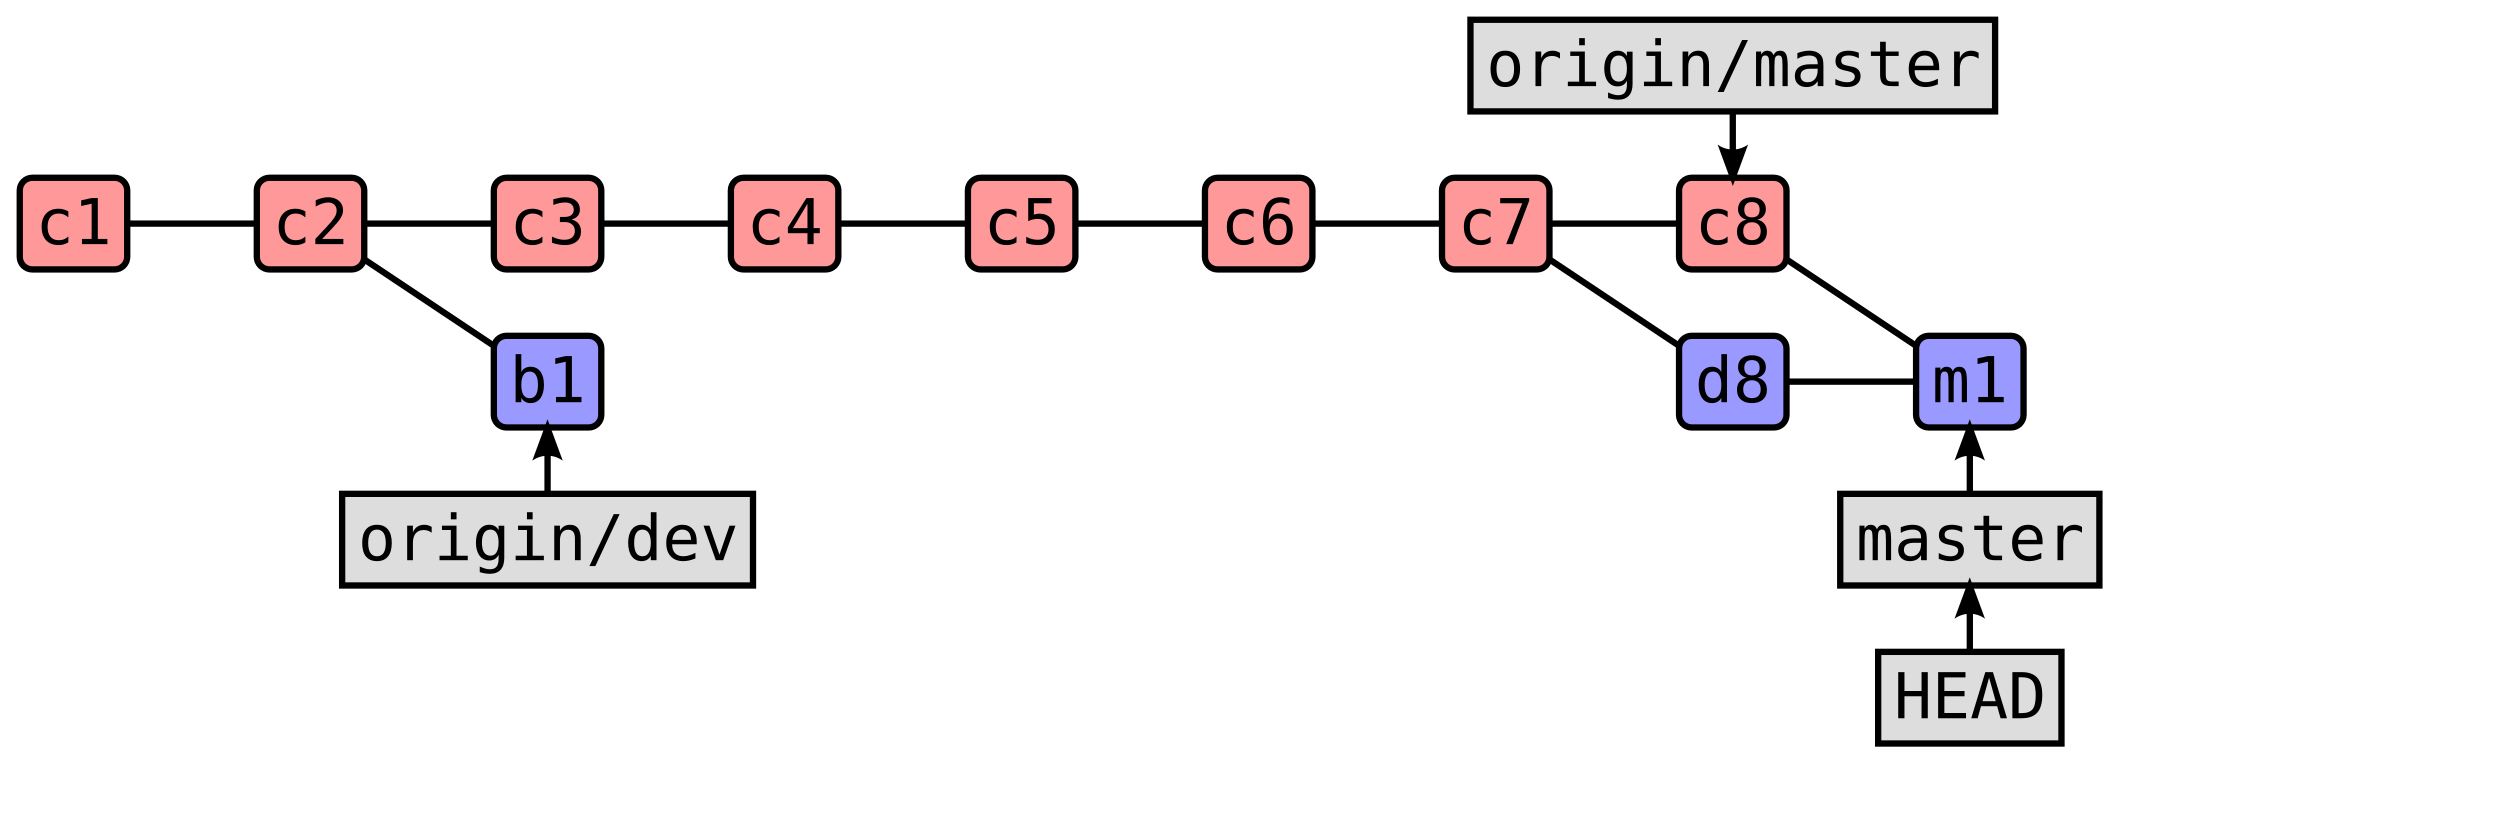
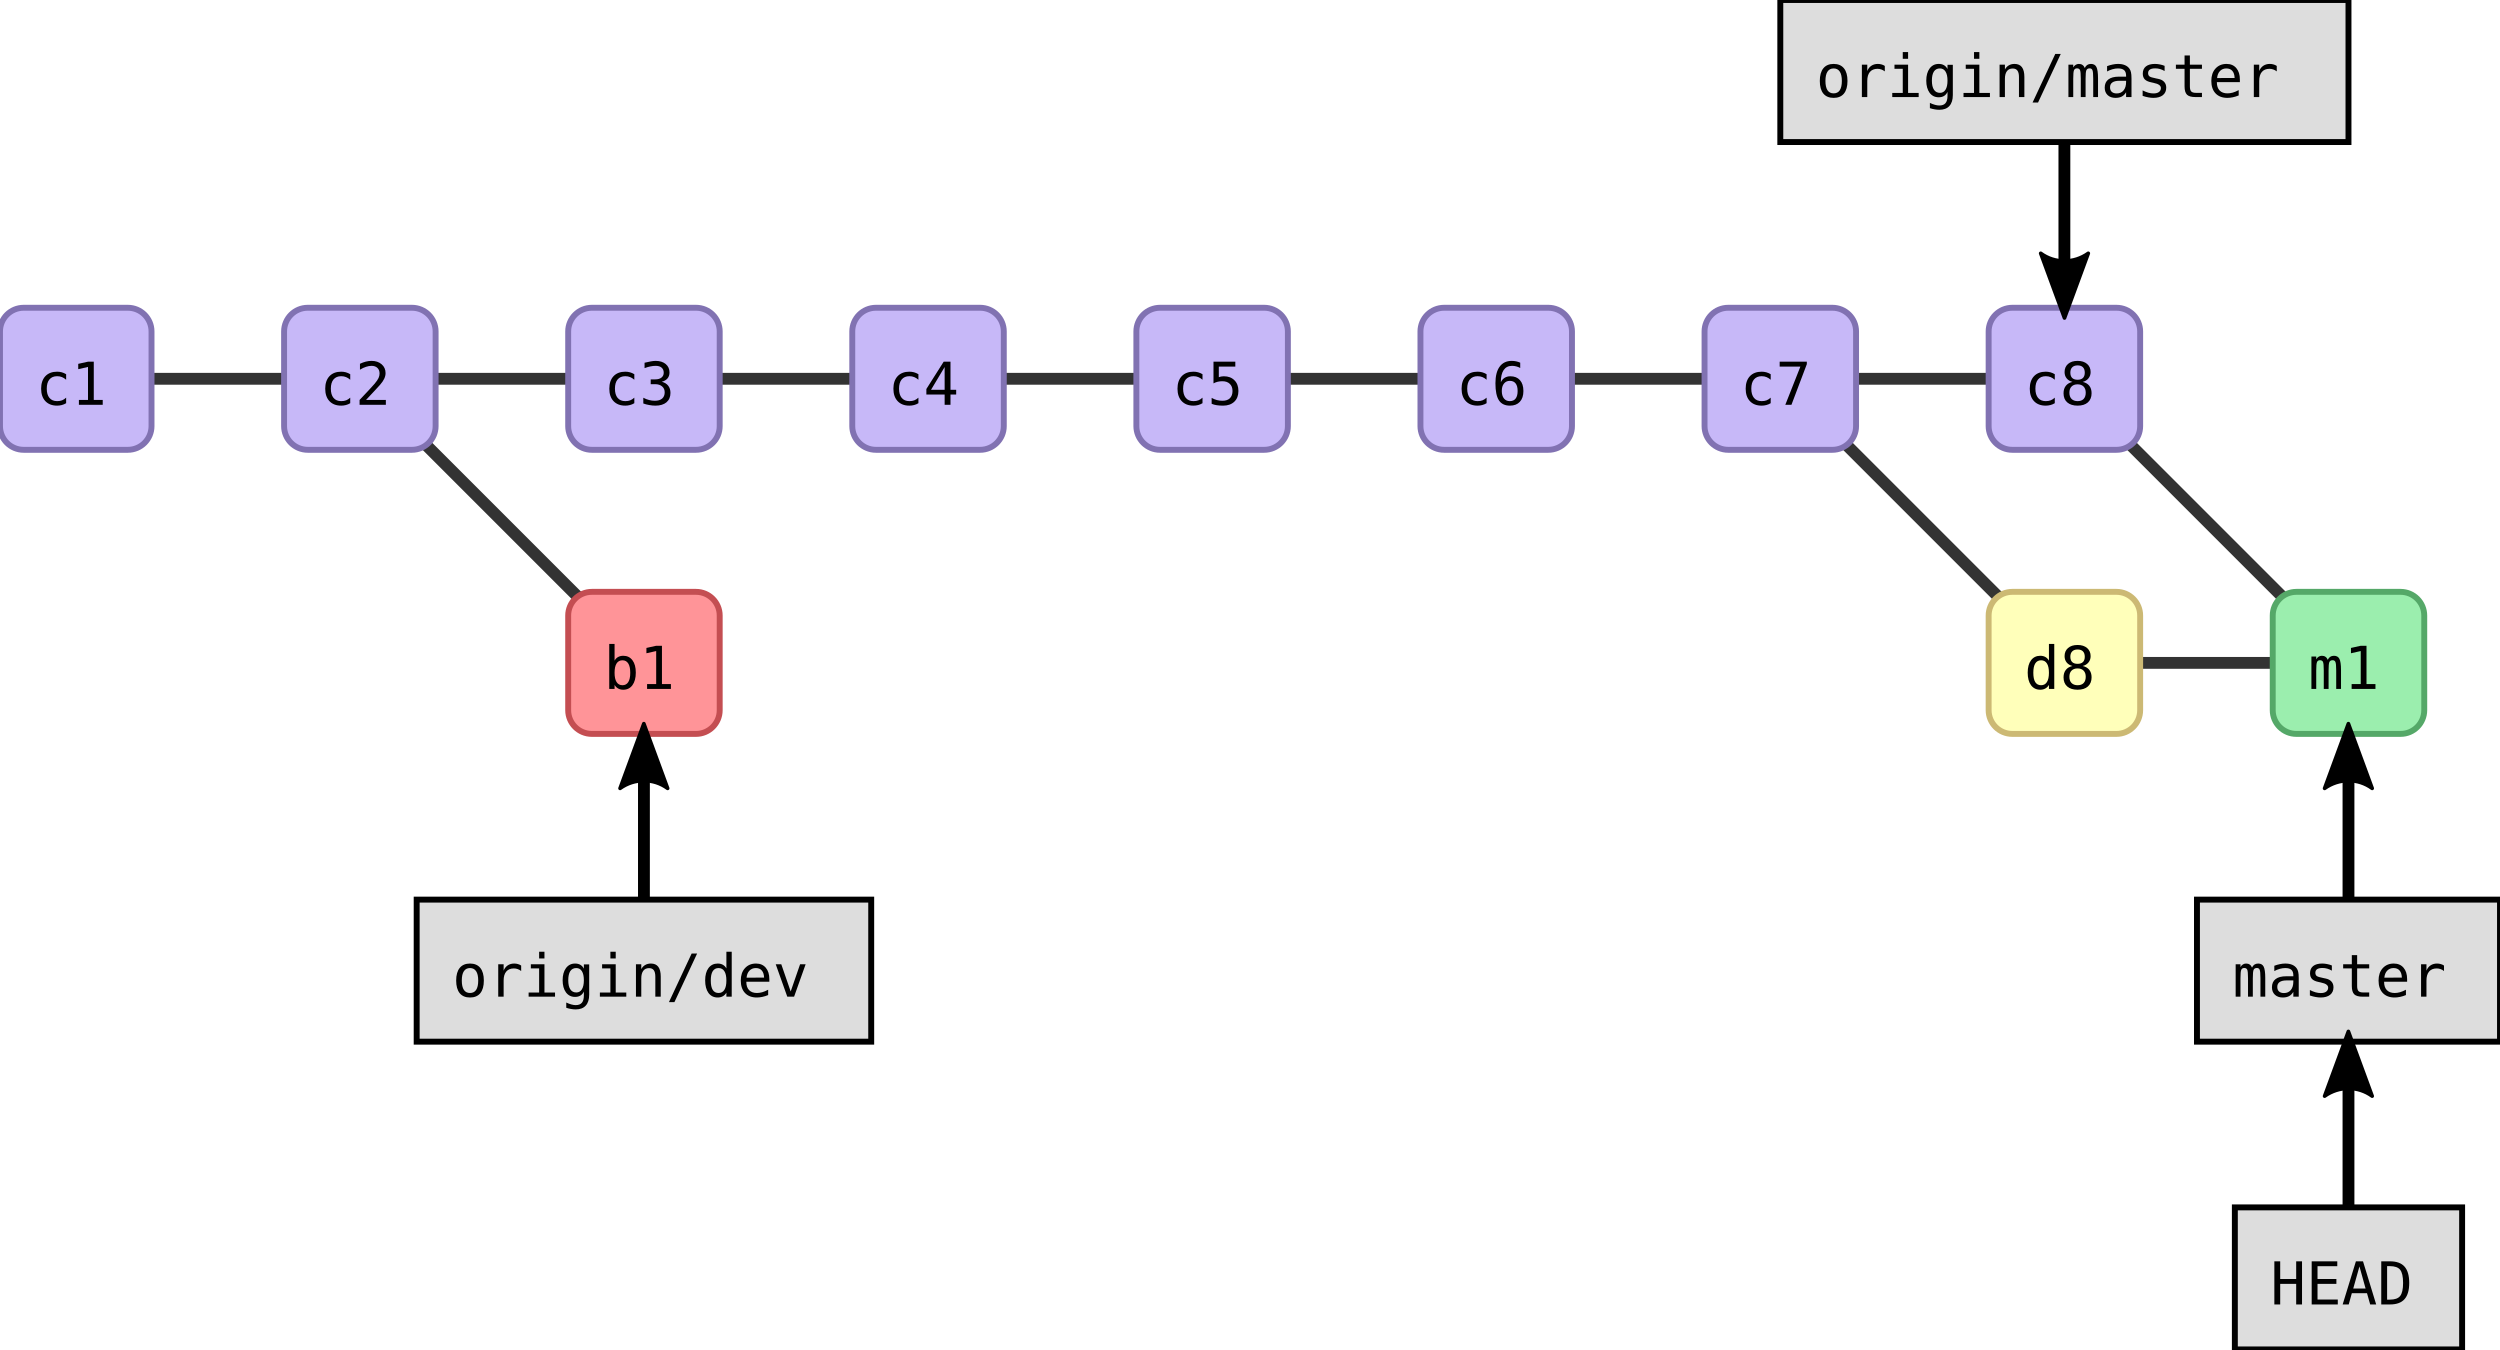
- <svg xmlns="http://www.w3.org/2000/svg" width="632.8" height="206.4" id="svg2" version="1.1">
+ <svg xmlns="http://www.w3.org/2000/svg" width="528.0" height="285.0" id="svg2" version="1.1">
  <defs id="defs4">
-     <marker orient="auto" refY="0.0" refX="0.0" id="Arrow2Mend" style="overflow:visible;">
-       <path id="path3786" style="fill-rule:evenodd;stroke-width:0.625;stroke-linejoin:round;" d="M 8.719,4.034 L -2.207,0.016 L 8.719,-4.002 C 6.973,-1.63 6.983,1.616 8.719,4.034 z " transform="scale(0.6) rotate(180) translate(0,0)" />
+     <marker orient="auto" refY="0.0" refX="0.0" id="fullmarker" style="overflow:visible;">
+       <path style="opacity:1.0;fill:#000000;stroke:#000000;fill-rule:evenodd;stroke-width:0.625;stroke-linejoin:round;" d="M 8.719,4.034 L -2.207,0.016 L 8.719,-4.002 C 6.973,-1.63 6.983,1.616 8.719,4.034 z " transform="scale(0.5) rotate(180) translate(0,0)" />
+     </marker>
+     <marker orient="auto" refY="0.0" refX="0.0" id="ghostmarker" style="overflow:visible;">
+       <path style="opacity:0.2;fill:#000000;stroke:#000000;fill-rule:evenodd;stroke-width:0.625;stroke-linejoin:round;" d="M 8.719,4.034 L -2.207,0.016 L 8.719,-4.002 C 6.973,-1.63 6.983,1.616 8.719,4.034 z " transform="scale(0.5) rotate(180) translate(0,0)" />
    </marker>
  </defs>
-   <g id="layer1">
-     <rect style="fill:#ff9999;stroke:#000000;stroke-width:1.6;stroke-miterlimit:4;stroke-dasharray:none" id="rect2989" width="27.2" height="23.2" x="5" y="45" ry="3.2" />
-     <text xml:space="preserve" style="font-size:16px;font-style:normal;font-weight:normal;line-height:125%;letter-spacing:0px;word-spacing:0px;fill:#000000;fill-opacity:1;stroke:none;font-family:DejaVu Sans Mono" x="9" y="61.8" id="text2985">
-       <tspan id="tspan2987" x="9" y="61.8">c1</tspan>
-     </text>
-   </g>
-   <g id="layer1">
-     <rect style="fill:#ff9999;stroke:#000000;stroke-width:1.6;stroke-miterlimit:4;stroke-dasharray:none" id="rect2989" width="27.2" height="23.2" x="65" y="45" ry="3.2" />
-     <text xml:space="preserve" style="font-size:16px;font-style:normal;font-weight:normal;line-height:125%;letter-spacing:0px;word-spacing:0px;fill:#000000;fill-opacity:1;stroke:none;font-family:DejaVu Sans Mono" x="69" y="61.8" id="text2985">
-       <tspan id="tspan2987" x="69" y="61.8">c2</tspan>
-     </text>
-   </g>
-   <line x1="64.98" y1="56.6" x2="32.22" y2="56.6" style="stroke:#000000; stroke-width:1.6; stroke-opacity:1.0" />
-   <g id="layer1">
-     <rect style="fill:#9999ff;stroke:#000000;stroke-width:1.6;stroke-miterlimit:4;stroke-dasharray:none" id="rect2989" width="27.2" height="23.2" x="125" y="85" ry="3.2" />
-     <text xml:space="preserve" style="font-size:16px;font-style:normal;font-weight:normal;line-height:125%;letter-spacing:0px;word-spacing:0px;fill:#000000;fill-opacity:1;stroke:none;font-family:DejaVu Sans Mono" x="129" y="101.8" id="text2985">
-       <tspan id="tspan2987" x="129" y="101.8">b1</tspan>
-     </text>
-   </g>
-   <line x1="124.98" y1="87.52" x2="92.22" y2="65.68" style="stroke:#000000; stroke-width:1.6; stroke-opacity:1.0" />
-   <g id="layer1">
-     <rect style="fill:#dddddd;stroke:#000000;stroke-width:1.6;stroke-miterlimit:4;stroke-dasharray:none" id="rect2989" width="104" height="23.2" x="86.6" y="125" ry="0" />
-     <text xml:space="preserve" style="font-size:16px;font-style:normal;font-weight:normal;line-height:125%;letter-spacing:0px;word-spacing:0px;fill:#000000;fill-opacity:1;stroke:none;font-family:DejaVu Sans Mono" x="90.6" y="141.8" id="text2985">
-       <tspan id="tspan2987" x="90.6" y="141.8">origin/dev</tspan>
-     </text>
-   </g>
-   <g id="layer1">
-     <path style="fill:none;stroke:#000000;stroke-width:1.6;stroke-linecap:butt;stroke-linejoin:miter;stroke-opacity:1;marker-end:url(#Arrow2Mend);stroke-miterlimit:4;stroke-dasharray:none" d="M 138.6,124.96 138.6,108.24" id="path2985" />
-   </g>
-   <g id="layer1">
-     <rect style="fill:#ff9999;stroke:#000000;stroke-width:1.6;stroke-miterlimit:4;stroke-dasharray:none" id="rect2989" width="27.2" height="23.2" x="125" y="45" ry="3.2" />
-     <text xml:space="preserve" style="font-size:16px;font-style:normal;font-weight:normal;line-height:125%;letter-spacing:0px;word-spacing:0px;fill:#000000;fill-opacity:1;stroke:none;font-family:DejaVu Sans Mono" x="129" y="61.8" id="text2985">
-       <tspan id="tspan2987" x="129" y="61.8">c3</tspan>
-     </text>
-   </g>
-   <line x1="124.98" y1="56.6" x2="92.22" y2="56.6" style="stroke:#000000; stroke-width:1.6; stroke-opacity:1.0" />
-   <g id="layer1">
-     <rect style="fill:#ff9999;stroke:#000000;stroke-width:1.6;stroke-miterlimit:4;stroke-dasharray:none" id="rect2989" width="27.2" height="23.2" x="185" y="45" ry="3.2" />
-     <text xml:space="preserve" style="font-size:16px;font-style:normal;font-weight:normal;line-height:125%;letter-spacing:0px;word-spacing:0px;fill:#000000;fill-opacity:1;stroke:none;font-family:DejaVu Sans Mono" x="189" y="61.8" id="text2985">
-       <tspan id="tspan2987" x="189" y="61.8">c4</tspan>
-     </text>
-   </g>
-   <line x1="184.98" y1="56.6" x2="152.22" y2="56.6" style="stroke:#000000; stroke-width:1.6; stroke-opacity:1.0" />
-   <g id="layer1">
-     <rect style="fill:#ff9999;stroke:#000000;stroke-width:1.6;stroke-miterlimit:4;stroke-dasharray:none" id="rect2989" width="27.2" height="23.2" x="245" y="45" ry="3.2" />
-     <text xml:space="preserve" style="font-size:16px;font-style:normal;font-weight:normal;line-height:125%;letter-spacing:0px;word-spacing:0px;fill:#000000;fill-opacity:1;stroke:none;font-family:DejaVu Sans Mono" x="249" y="61.8" id="text2985">
-       <tspan id="tspan2987" x="249" y="61.8">c5</tspan>
-     </text>
-   </g>
-   <line x1="244.98" y1="56.6" x2="212.22" y2="56.6" style="stroke:#000000; stroke-width:1.6; stroke-opacity:1.0" />
-   <g id="layer1">
-     <rect style="fill:#ff9999;stroke:#000000;stroke-width:1.6;stroke-miterlimit:4;stroke-dasharray:none" id="rect2989" width="27.2" height="23.2" x="305" y="45" ry="3.2" />
-     <text xml:space="preserve" style="font-size:16px;font-style:normal;font-weight:normal;line-height:125%;letter-spacing:0px;word-spacing:0px;fill:#000000;fill-opacity:1;stroke:none;font-family:DejaVu Sans Mono" x="309" y="61.8" id="text2985">
-       <tspan id="tspan2987" x="309" y="61.8">c6</tspan>
-     </text>
-   </g>
-   <line x1="304.98" y1="56.6" x2="272.22" y2="56.6" style="stroke:#000000; stroke-width:1.6; stroke-opacity:1.0" />
-   <g id="layer1">
-     <rect style="fill:#ff9999;stroke:#000000;stroke-width:1.6;stroke-miterlimit:4;stroke-dasharray:none" id="rect2989" width="27.2" height="23.2" x="365" y="45" ry="3.2" />
-     <text xml:space="preserve" style="font-size:16px;font-style:normal;font-weight:normal;line-height:125%;letter-spacing:0px;word-spacing:0px;fill:#000000;fill-opacity:1;stroke:none;font-family:DejaVu Sans Mono" x="369" y="61.8" id="text2985">
-       <tspan id="tspan2987" x="369" y="61.8">c7</tspan>
-     </text>
-   </g>
-   <line x1="364.98" y1="56.6" x2="332.22" y2="56.6" style="stroke:#000000; stroke-width:1.6; stroke-opacity:1.0" />
-   <g id="layer1">
-     <rect style="fill:#9999ff;stroke:#000000;stroke-width:1.6;stroke-miterlimit:4;stroke-dasharray:none" id="rect2989" width="27.2" height="23.2" x="425" y="85" ry="3.2" />
-     <text xml:space="preserve" style="font-size:16px;font-style:normal;font-weight:normal;line-height:125%;letter-spacing:0px;word-spacing:0px;fill:#000000;fill-opacity:1;stroke:none;font-family:DejaVu Sans Mono" x="429" y="101.8" id="text2985">
-       <tspan id="tspan2987" x="429" y="101.8">d8</tspan>
-     </text>
-   </g>
-   <line x1="424.98" y1="87.52" x2="392.22" y2="65.68" style="stroke:#000000; stroke-width:1.6; stroke-opacity:1.0" />
-   <g id="layer1">
-     <rect style="fill:#ff9999;stroke:#000000;stroke-width:1.6;stroke-miterlimit:4;stroke-dasharray:none" id="rect2989" width="27.2" height="23.2" x="425" y="45" ry="3.2" />
-     <text xml:space="preserve" style="font-size:16px;font-style:normal;font-weight:normal;line-height:125%;letter-spacing:0px;word-spacing:0px;fill:#000000;fill-opacity:1;stroke:none;font-family:DejaVu Sans Mono" x="429" y="61.8" id="text2985">
-       <tspan id="tspan2987" x="429" y="61.8">c8</tspan>
-     </text>
-   </g>
-   <line x1="424.98" y1="56.6" x2="392.22" y2="56.6" style="stroke:#000000; stroke-width:1.6; stroke-opacity:1.0" />
-   <g id="layer1">
-     <rect style="fill:#dddddd;stroke:#000000;stroke-width:1.6;stroke-miterlimit:4;stroke-dasharray:none" id="rect2989" width="132.8" height="23.2" x="372.2" y="5" ry="0" />
-     <text xml:space="preserve" style="font-size:16px;font-style:normal;font-weight:normal;line-height:125%;letter-spacing:0px;word-spacing:0px;fill:#000000;fill-opacity:1;stroke:none;font-family:DejaVu Sans Mono" x="376.2" y="21.8" id="text2985">
-       <tspan id="tspan2987" x="376.2" y="21.8">origin/master</tspan>
-     </text>
-   </g>
-   <g id="layer1">
-     <path style="fill:none;stroke:#000000;stroke-width:1.6;stroke-linecap:butt;stroke-linejoin:miter;stroke-opacity:1;marker-end:url(#Arrow2Mend);stroke-miterlimit:4;stroke-dasharray:none" d="M 438.6,28.24 438.6,44.96" id="path2985" />
-   </g>
-   <g id="layer1">
-     <rect style="fill:#9999ff;stroke:#000000;stroke-width:1.6;stroke-miterlimit:4;stroke-dasharray:none" id="rect2989" width="27.2" height="23.2" x="485" y="85" ry="3.2" />
-     <text xml:space="preserve" style="font-size:16px;font-style:normal;font-weight:normal;line-height:125%;letter-spacing:0px;word-spacing:0px;fill:#000000;fill-opacity:1;stroke:none;font-family:DejaVu Sans Mono" x="489" y="101.8" id="text2985">
-       <tspan id="tspan2987" x="489" y="101.8">m1</tspan>
-     </text>
-   </g>
-   <line x1="484.98" y1="96.6" x2="452.22" y2="96.6" style="stroke:#000000; stroke-width:1.6; stroke-opacity:1.0" />
-   <line x1="484.98" y1="87.52" x2="452.22" y2="65.68" style="stroke:#000000; stroke-width:1.6; stroke-opacity:1.0" />
-   <g id="layer1">
-     <rect style="fill:#dddddd;stroke:#000000;stroke-width:1.6;stroke-miterlimit:4;stroke-dasharray:none" id="rect2989" width="65.6" height="23.2" x="465.8" y="125" ry="0" />
-     <text xml:space="preserve" style="font-size:16px;font-style:normal;font-weight:normal;line-height:125%;letter-spacing:0px;word-spacing:0px;fill:#000000;fill-opacity:1;stroke:none;font-family:DejaVu Sans Mono" x="469.8" y="141.8" id="text2985">
-       <tspan id="tspan2987" x="469.8" y="141.8">master</tspan>
-     </text>
-   </g>
-   <g id="layer1">
-     <path style="fill:none;stroke:#000000;stroke-width:1.6;stroke-linecap:butt;stroke-linejoin:miter;stroke-opacity:1;marker-end:url(#Arrow2Mend);stroke-miterlimit:4;stroke-dasharray:none" d="M 498.6,124.96 498.6,108.24" id="path2985" />
-   </g>
-   <g id="layer1">
-     <rect style="fill:#dddddd;stroke:#000000;stroke-width:1.6;stroke-miterlimit:4;stroke-dasharray:none" id="rect2989" width="46.4" height="23.2" x="475.4" y="165" ry="0" />
-     <text xml:space="preserve" style="font-size:16px;font-style:normal;font-weight:normal;line-height:125%;letter-spacing:0px;word-spacing:0px;fill:#000000;fill-opacity:1;stroke:none;font-family:DejaVu Sans Mono" x="479.4" y="181.8" id="text2985">
-       <tspan id="tspan2987" x="479.4" y="181.8">HEAD</tspan>
-     </text>
-   </g>
-   <g id="layer1">
-     <path style="fill:none;stroke:#000000;stroke-width:1.6;stroke-linecap:butt;stroke-linejoin:miter;stroke-opacity:1;marker-end:url(#Arrow2Mend);stroke-miterlimit:4;stroke-dasharray:none" d="M 498.6,164.96 498.6,148.24" id="path2985" />
+   <g transform="translate(-0.0,65.0) rotate(0)" id="layer1">
+     <line x1="196.0" y1="15.0" x2="256.0" y2="15.0" style="stroke:#000000;                         stroke-width:2.5;                         stroke-opacity:0.8" />
+     <line x1="256.0" y1="15.0" x2="316.0" y2="15.0" style="stroke:#000000;                         stroke-width:2.5;                         stroke-opacity:0.8" />
+     <line x1="136.0" y1="15.0" x2="196.0" y2="15.0" style="stroke:#000000;                         stroke-width:2.5;                         stroke-opacity:0.8" />
+     <line x1="436.0" y1="15.0" x2="496.0" y2="75.0" style="stroke:#000000;                         stroke-width:2.5;                         stroke-opacity:0.8" />
+     <line x1="436.0" y1="75.0" x2="496.0" y2="75.0" style="stroke:#000000;                         stroke-width:2.5;                         stroke-opacity:0.8" />
+     <line x1="316.0" y1="15.0" x2="376.0" y2="15.0" style="stroke:#000000;                         stroke-width:2.5;                         stroke-opacity:0.8" />
+     <line x1="376.0" y1="15.0" x2="436.0" y2="75.0" style="stroke:#000000;                         stroke-width:2.5;                         stroke-opacity:0.8" />
+     <line x1="376.0" y1="15.0" x2="436.0" y2="15.0" style="stroke:#000000;                         stroke-width:2.5;                         stroke-opacity:0.8" />
+     <line x1="16.0" y1="15.0" x2="76.0" y2="15.0" style="stroke:#000000;                         stroke-width:2.5;                         stroke-opacity:0.8" />
+     <line x1="76.0" y1="15.0" x2="136.0" y2="15.0" style="stroke:#000000;                         stroke-width:2.5;                         stroke-opacity:0.8" />
+     <line x1="76.0" y1="15.0" x2="136.0" y2="75.0" style="stroke:#000000;                         stroke-width:2.5;                         stroke-opacity:0.8" />
+     <rect style="fill:#c7b8f8;                         stroke:#8172B2;                         stroke-width:1.25;                         stroke-miterlimit:4;                         stroke-opacity:1.0;                         stroke-dasharray:none" width="32.0" height="30.0" x="180.0" y="0.0" ry="5.0" />
+     <text style="font-size:12.5px;                         font-style:normal;                         font-weight:normal;                         line-height:125%%;                         letter-spacing:0px;                         word-spacing:0px;                         fill:#000000;                         fill-opacity:1.0;                         stroke:none;                         font-family:DejaVu Sans Mono" x="187.5" y="20.5">c4</text>
+     <rect style="fill:#c7b8f8;                         stroke:#8172B2;                         stroke-width:1.25;                         stroke-miterlimit:4;                         stroke-opacity:1.0;                         stroke-dasharray:none" width="32.0" height="30.0" x="240.0" y="0.0" ry="5.0" />
+     <text style="font-size:12.5px;                         font-style:normal;                         font-weight:normal;                         line-height:125%%;                         letter-spacing:0px;                         word-spacing:0px;                         fill:#000000;                         fill-opacity:1.0;                         stroke:none;                         font-family:DejaVu Sans Mono" x="247.5" y="20.5">c5</text>
+     <rect style="fill:#c7b8f8;                         stroke:#8172B2;                         stroke-width:1.25;                         stroke-miterlimit:4;                         stroke-opacity:1.0;                         stroke-dasharray:none" width="32.0" height="30.0" x="120.0" y="0.0" ry="5.0" />
+     <text style="font-size:12.5px;                         font-style:normal;                         font-weight:normal;                         line-height:125%%;                         letter-spacing:0px;                         word-spacing:0px;                         fill:#000000;                         fill-opacity:1.0;                         stroke:none;                         font-family:DejaVu Sans Mono" x="127.5" y="20.5">c3</text>
+     <rect style="fill:#c7b8f8;                         stroke:#8172B2;                         stroke-width:1.25;                         stroke-miterlimit:4;                         stroke-opacity:1.0;                         stroke-dasharray:none" width="32.0" height="30.0" x="420.0" y="0.0" ry="5.0" />
+     <text style="font-size:12.5px;                         font-style:normal;                         font-weight:normal;                         line-height:125%%;                         letter-spacing:0px;                         word-spacing:0px;                         fill:#000000;                         fill-opacity:1.0;                         stroke:none;                         font-family:DejaVu Sans Mono" x="427.5" y="20.5">c8</text>
+     <rect style="fill:#ffffba;                         stroke:#CCB974;                         stroke-width:1.25;                         stroke-miterlimit:4;                         stroke-opacity:1.0;                         stroke-dasharray:none" width="32.0" height="30.0" x="420.0" y="60.0" ry="5.0" />
+     <text style="font-size:12.5px;                         font-style:normal;                         font-weight:normal;                         line-height:125%%;                         letter-spacing:0px;                         word-spacing:0px;                         fill:#000000;                         fill-opacity:1.0;                         stroke:none;                         font-family:DejaVu Sans Mono" x="427.5" y="80.5">d8</text>
+     <rect style="fill:#c7b8f8;                         stroke:#8172B2;                         stroke-width:1.25;                         stroke-miterlimit:4;                         stroke-opacity:1.0;                         stroke-dasharray:none" width="32.0" height="30.0" x="300.0" y="0.0" ry="5.0" />
+     <text style="font-size:12.5px;                         font-style:normal;                         font-weight:normal;                         line-height:125%%;                         letter-spacing:0px;                         word-spacing:0px;                         fill:#000000;                         fill-opacity:1.0;                         stroke:none;                         font-family:DejaVu Sans Mono" x="307.5" y="20.5">c6</text>
+     <rect style="fill:#c7b8f8;                         stroke:#8172B2;                         stroke-width:1.25;                         stroke-miterlimit:4;                         stroke-opacity:1.0;                         stroke-dasharray:none" width="32.0" height="30.0" x="360.0" y="0.0" ry="5.0" />
+     <text style="font-size:12.5px;                         font-style:normal;                         font-weight:normal;                         line-height:125%%;                         letter-spacing:0px;                         word-spacing:0px;                         fill:#000000;                         fill-opacity:1.0;                         stroke:none;                         font-family:DejaVu Sans Mono" x="367.5" y="20.5">c7</text>
+     <rect style="fill:#c7b8f8;                         stroke:#8172B2;                         stroke-width:1.25;                         stroke-miterlimit:4;                         stroke-opacity:1.0;                         stroke-dasharray:none" width="32.0" height="30.0" x="0.0" y="0.0" ry="5.0" />
+     <text style="font-size:12.5px;                         font-style:normal;                         font-weight:normal;                         line-height:125%%;                         letter-spacing:0px;                         word-spacing:0px;                         fill:#000000;                         fill-opacity:1.0;                         stroke:none;                         font-family:DejaVu Sans Mono" x="7.5" y="20.5">c1</text>
+     <rect style="fill:#c7b8f8;                         stroke:#8172B2;                         stroke-width:1.25;                         stroke-miterlimit:4;                         stroke-opacity:1.0;                         stroke-dasharray:none" width="32.0" height="30.0" x="60.0" y="0.0" ry="5.0" />
+     <text style="font-size:12.5px;                         font-style:normal;                         font-weight:normal;                         line-height:125%%;                         letter-spacing:0px;                         word-spacing:0px;                         fill:#000000;                         fill-opacity:1.0;                         stroke:none;                         font-family:DejaVu Sans Mono" x="67.5" y="20.5">c2</text>
+     <rect style="fill:#ff9498;                         stroke:#C44E52;                         stroke-width:1.25;                         stroke-miterlimit:4;                         stroke-opacity:1.0;                         stroke-dasharray:none" width="32.0" height="30.0" x="120.0" y="60.0" ry="5.0" />
+     <text style="font-size:12.5px;                         font-style:normal;                         font-weight:normal;                         line-height:125%%;                         letter-spacing:0px;                         word-spacing:0px;                         fill:#000000;                         fill-opacity:1.0;                         stroke:none;                         font-family:DejaVu Sans Mono" x="127.5" y="80.5">b1</text>
+     <rect style="fill:#9beeae;                         stroke:#55A868;                         stroke-width:1.25;                         stroke-miterlimit:4;                         stroke-opacity:1.0;                         stroke-dasharray:none" width="32.0" height="30.0" x="480.0" y="60.0" ry="5.0" />
+     <text style="font-size:12.5px;                         font-style:normal;                         font-weight:normal;                         line-height:125%%;                         letter-spacing:0px;                         word-spacing:0px;                         fill:#000000;                         fill-opacity:1.0;                         stroke:none;                         font-family:DejaVu Sans Mono" x="487.5" y="80.5">m1</text>
+     <path style="fill:none;                  stroke:#000000;                  stroke-width:2.5;                  stroke-linecap:butt;                  stroke-linejoin:miter;                  stroke-opacity:1.0;                  marker-end:url(#fullmarker);                  stroke-miterlimit:4;                  stroke-dasharray:none" d="M 136.0,140.0 136.0,90.6" />
+     <rect style="fill:#dddddd;                         stroke:#000000;                         stroke-width:1.25;                         stroke-miterlimit:4;                         stroke-opacity:1.0;                         stroke-dasharray:none" width="96.0" height="30.0" x="88.0" y="125.0" ry="0.0" />
+     <text style="font-size:12.5px;                         font-style:normal;                         font-weight:normal;                         line-height:125%%;                         letter-spacing:0px;                         word-spacing:0px;                         fill:#000000;                         fill-opacity:1.0;                         stroke:none;                         font-family:DejaVu Sans Mono" x="95.5" y="145.5">origin/dev</text>
+     <path style="fill:none;                  stroke:#000000;                  stroke-width:2.5;                  stroke-linecap:butt;                  stroke-linejoin:miter;                  stroke-opacity:1.0;                  marker-end:url(#fullmarker);                  stroke-miterlimit:4;                  stroke-dasharray:none" d="M 436.0,-50.0 436.0,-0.6" />
+     <rect style="fill:#dddddd;                         stroke:#000000;                         stroke-width:1.25;                         stroke-miterlimit:4;                         stroke-opacity:1.0;                         stroke-dasharray:none" width="120.0" height="30.0" x="376.0" y="-65.0" ry="0.0" />
+     <text style="font-size:12.5px;                         font-style:normal;                         font-weight:normal;                         line-height:125%%;                         letter-spacing:0px;                         word-spacing:0px;                         fill:#000000;                         fill-opacity:1.0;                         stroke:none;                         font-family:DejaVu Sans Mono" x="383.5" y="-44.5">origin/master</text>
+     <path style="fill:none;                  stroke:#000000;                  stroke-width:2.5;                  stroke-linecap:butt;                  stroke-linejoin:miter;                  stroke-opacity:1.0;                  marker-end:url(#fullmarker);                  stroke-miterlimit:4;                  stroke-dasharray:none" d="M 496.0,140.0 496.0,90.6" />
+     <rect style="fill:#dddddd;                         stroke:#000000;                         stroke-width:1.25;                         stroke-miterlimit:4;                         stroke-opacity:1.0;                         stroke-dasharray:none" width="64.0" height="30.0" x="464.0" y="125.0" ry="0.0" />
+     <text style="font-size:12.5px;                         font-style:normal;                         font-weight:normal;                         line-height:125%%;                         letter-spacing:0px;                         word-spacing:0px;                         fill:#000000;                         fill-opacity:1.0;                         stroke:none;                         font-family:DejaVu Sans Mono" x="471.5" y="145.5">master</text>
+     <path style="fill:none;                  stroke:#000000;                  stroke-width:2.5;                  stroke-linecap:butt;                  stroke-linejoin:miter;                  stroke-opacity:1.0;                  marker-end:url(#fullmarker);                  stroke-miterlimit:4;                  stroke-dasharray:none" d="M 496.0,205.0 496.0,155.6" />
+     <rect style="fill:#dddddd;                         stroke:#000000;                         stroke-width:1.25;                         stroke-miterlimit:4;                         stroke-opacity:1.0;                         stroke-dasharray:none" width="48.0" height="30.0" x="472.0" y="190.0" ry="0.0" />
+     <text style="font-size:12.5px;                         font-style:normal;                         font-weight:normal;                         line-height:125%%;                         letter-spacing:0px;                         word-spacing:0px;                         fill:#000000;                         fill-opacity:1.0;                         stroke:none;                         font-family:DejaVu Sans Mono" x="479.5" y="210.5">HEAD</text>
  </g>
</svg>
